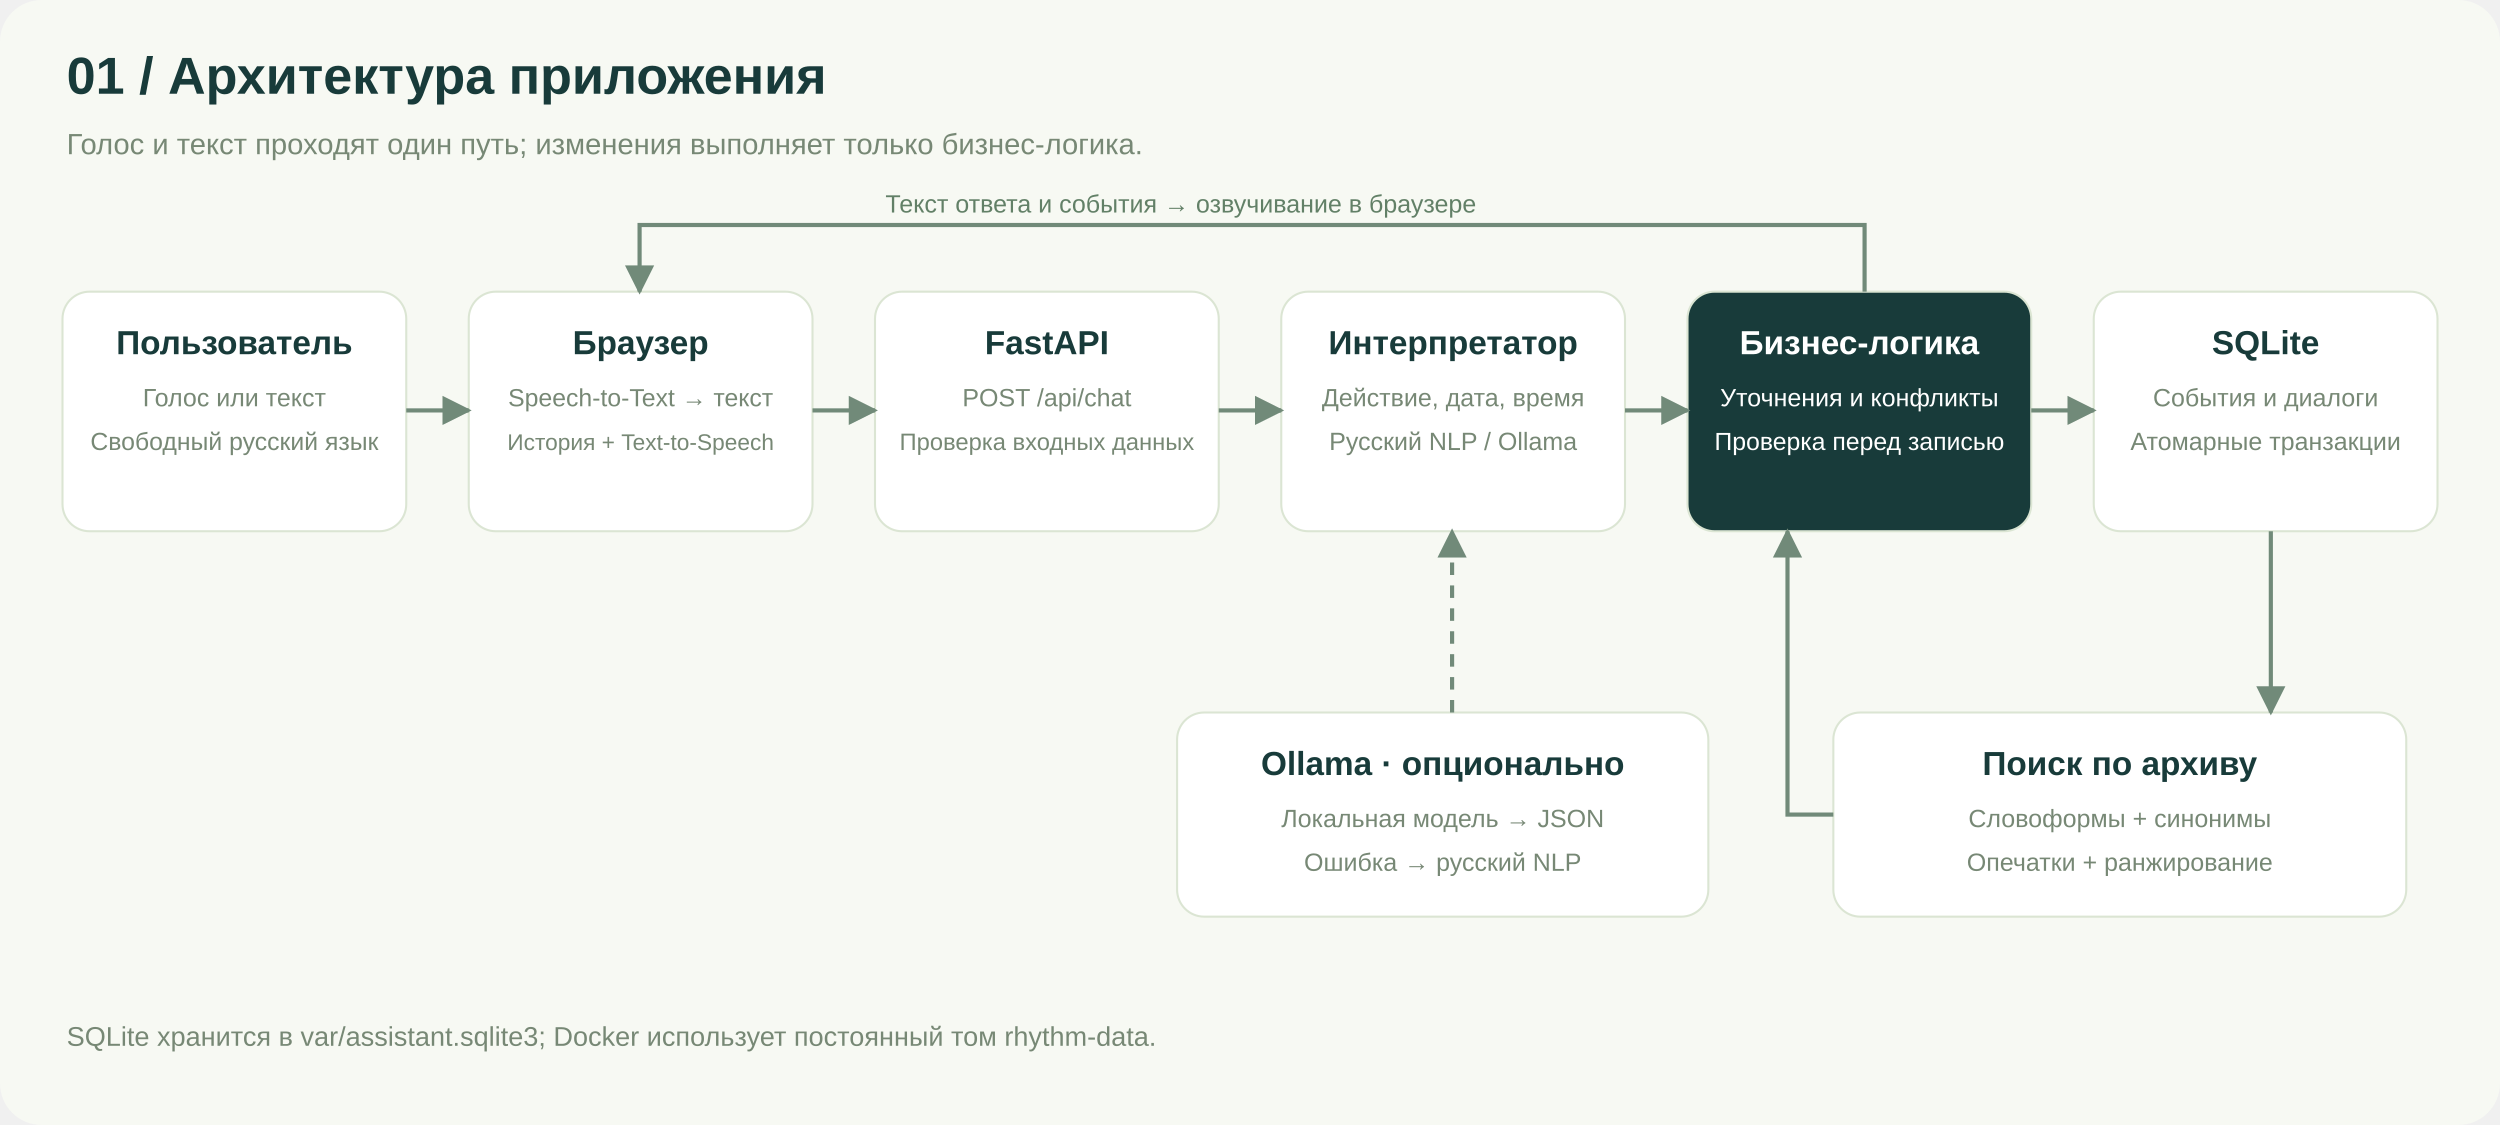
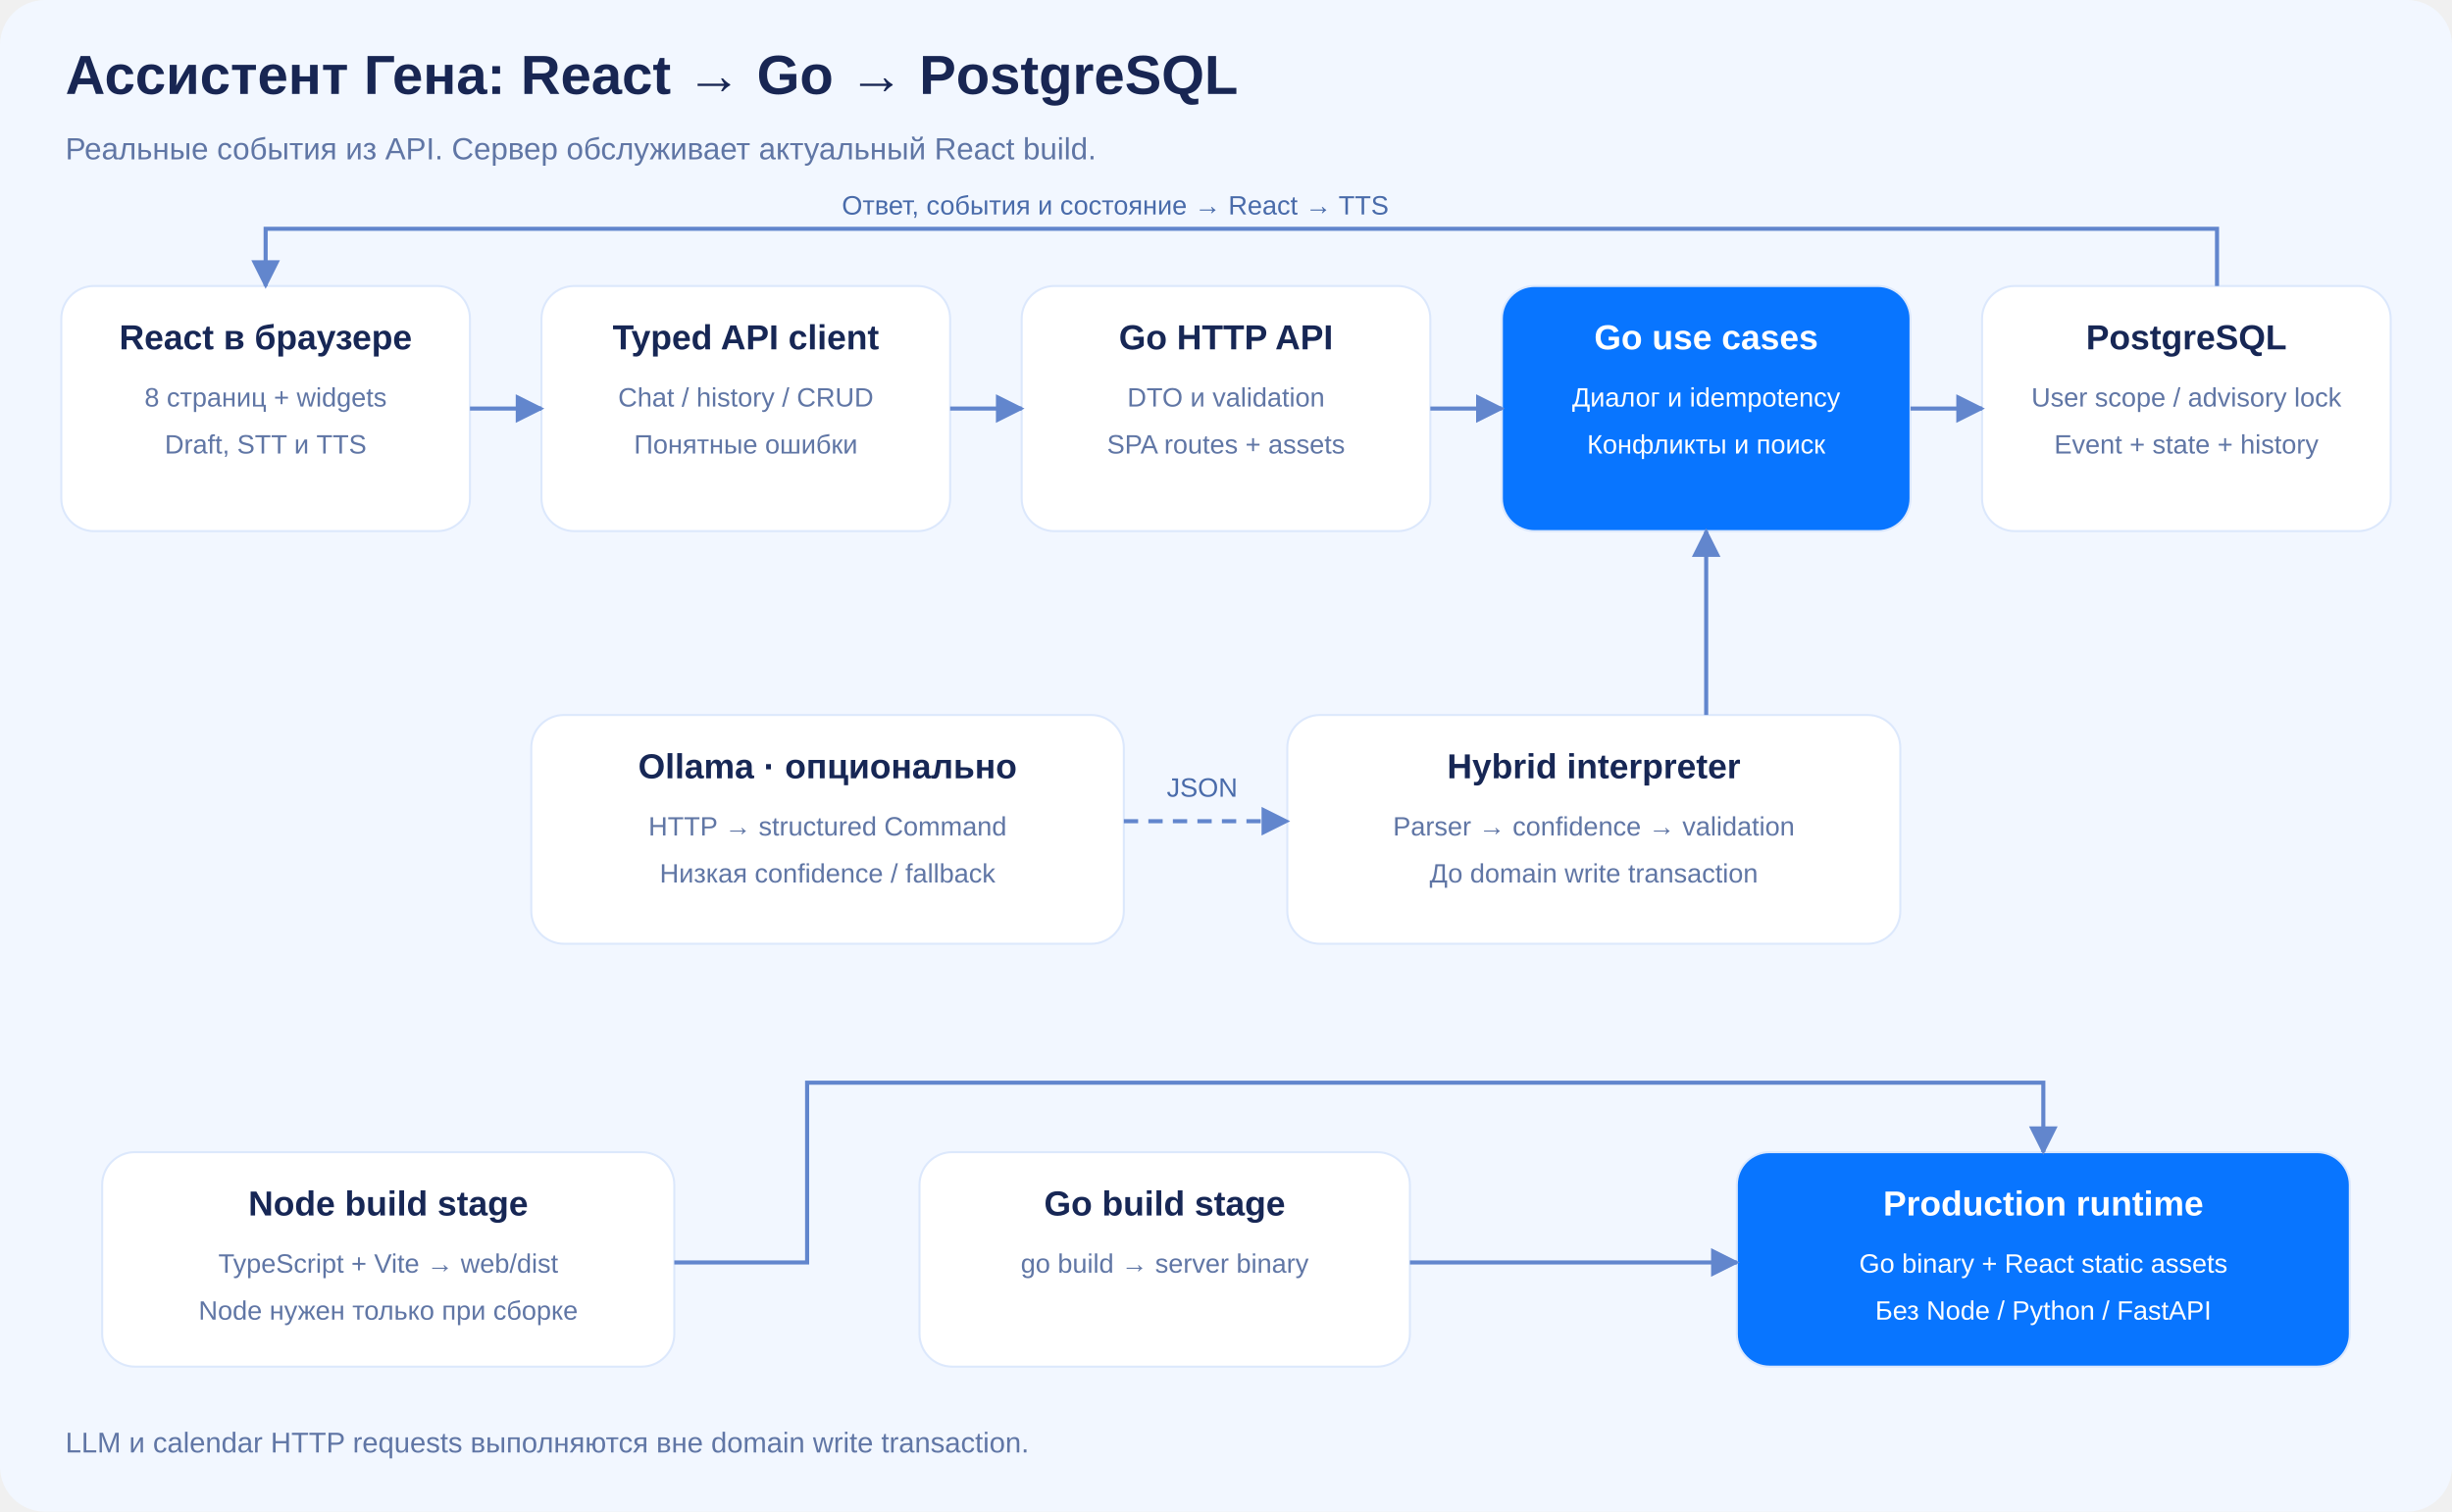
- <svg xmlns="http://www.w3.org/2000/svg" viewBox="0 0 1200 540" role="img" aria-label="01 / Архитектура приложения">
+ <svg xmlns="http://www.w3.org/2000/svg" viewBox="0 0 1200 740" role="img" aria-label="Ассистент Гена: React → Go → PostgreSQL">
  <defs>
    <marker id="arrow" viewBox="0 0 10 10" refX="9" refY="5" markerWidth="7" markerHeight="7" orient="auto-start-reverse">
-       <path d="M 0 0 L 10 5 L 0 10 z" fill="#718a79" />
+       <path d="M0 0 L10 5 L0 10Z" fill="#6286cd" />
    </marker>
  </defs>
-   <rect width="1200" height="540" rx="20" fill="#f7f9f3" />
-   <g font-family="Segoe UI,Arial,sans-serif" fill="#183b3a">
-     <text x="32" y="45" font-size="25" font-weight="600">01 / Архитектура приложения</text>
-     <text x="32" y="74" font-size="14" fill="#778875">Голос и текст проходят один путь; изменения выполняет только бизнес-логика.</text>
-     <rect x="30" y="140" width="165" height="115" rx="13" fill="#ffffff" stroke="#dbe5d3" />
-     <text x="112.5" y="170" text-anchor="middle" font-size="16" font-weight="600" fill="#183b3a">Пользователь</text>
-     <text x="112.5" y="195" text-anchor="middle" font-size="12.0" fill="#778875">Голос или текст</text>
-     <text x="112.5" y="216" text-anchor="middle" font-size="11.9" fill="#778875">Свободный русский язык</text>
-     <rect x="225" y="140" width="165" height="115" rx="13" fill="#ffffff" stroke="#dbe5d3" />
-     <text x="307.5" y="170" text-anchor="middle" font-size="16" font-weight="600" fill="#183b3a">Браузер</text>
-     <text x="307.5" y="195" text-anchor="middle" font-size="11.9" fill="#778875">Speech-to-Text → текст</text>
-     <text x="307.5" y="216" text-anchor="middle" font-size="10.9" fill="#778875">История + Text-to-Speech</text>
-     <rect x="420" y="140" width="165" height="115" rx="13" fill="#ffffff" stroke="#dbe5d3" />
-     <text x="502.5" y="170" text-anchor="middle" font-size="16" font-weight="600" fill="#183b3a">FastAPI</text>
-     <text x="502.5" y="195" text-anchor="middle" font-size="12.0" fill="#778875">POST /api/chat</text>
-     <text x="502.5" y="216" text-anchor="middle" font-size="11.4" fill="#778875">Проверка входных данных</text>
-     <rect x="615" y="140" width="165" height="115" rx="13" fill="#ffffff" stroke="#dbe5d3" />
-     <text x="697.5" y="170" text-anchor="middle" font-size="16" font-weight="600" fill="#183b3a">Интерпретатор</text>
-     <text x="697.5" y="195" text-anchor="middle" font-size="12.0" fill="#778875">Действие, дата, время</text>
-     <text x="697.5" y="216" text-anchor="middle" font-size="12.0" fill="#778875">Русский NLP / Ollama</text>
-     <rect x="810" y="140" width="165" height="115" rx="13" fill="#183b3a" stroke="#dbe5d3" />
-     <text x="892.5" y="170" text-anchor="middle" font-size="16" font-weight="600" fill="#ffffff">Бизнес-логика</text>
-     <text x="892.5" y="195" text-anchor="middle" font-size="12.0" fill="#ffffff">Уточнения и конфликты</text>
-     <text x="892.5" y="216" text-anchor="middle" font-size="11.9" fill="#ffffff">Проверка перед записью</text>
-     <rect x="1005" y="140" width="165" height="115" rx="13" fill="#ffffff" stroke="#dbe5d3" />
-     <text x="1087.5" y="170" text-anchor="middle" font-size="16" font-weight="600" fill="#183b3a">SQLite</text>
-     <text x="1087.5" y="195" text-anchor="middle" font-size="12.0" fill="#778875">События и диалоги</text>
-     <text x="1087.5" y="216" text-anchor="middle" font-size="12.0" fill="#778875">Атомарные транзакции</text>
-     <polyline points="195,197 225,197" fill="none" stroke="#718a79" stroke-width="2" marker-end="url(#arrow)" />
-     <polyline points="390,197 420,197" fill="none" stroke="#718a79" stroke-width="2" marker-end="url(#arrow)" />
-     <polyline points="585,197 615,197" fill="none" stroke="#718a79" stroke-width="2" marker-end="url(#arrow)" />
-     <polyline points="780,197 810,197" fill="none" stroke="#718a79" stroke-width="2" marker-end="url(#arrow)" />
-     <polyline points="975,197 1005,197" fill="none" stroke="#718a79" stroke-width="2" marker-end="url(#arrow)" />
-     <rect x="565" y="342" width="255" height="98" rx="13" fill="#ffffff" stroke="#dbe5d3" />
-     <text x="692.5" y="372" text-anchor="middle" font-size="16" font-weight="600" fill="#183b3a">Ollama · опционально</text>
-     <text x="692.5" y="397" text-anchor="middle" font-size="12.0" fill="#778875">Локальная модель → JSON</text>
-     <text x="692.5" y="418" text-anchor="middle" font-size="12.0" fill="#778875">Ошибка → русский NLP</text>
-     <polyline points="697,342 697,255" fill="none" stroke="#718a79" stroke-width="2" marker-end="url(#arrow)" stroke-dasharray="6 5" />
-     <rect x="880" y="342" width="275" height="98" rx="13" fill="#ffffff" stroke="#dbe5d3" />
-     <text x="1017.5" y="372" text-anchor="middle" font-size="16" font-weight="600" fill="#183b3a">Поиск по архиву</text>
-     <text x="1017.5" y="397" text-anchor="middle" font-size="12.0" fill="#778875">Словоформы + синонимы</text>
-     <text x="1017.5" y="418" text-anchor="middle" font-size="12.0" fill="#778875">Опечатки + ранжирование</text>
-     <polyline points="1090,255 1090,342" fill="none" stroke="#718a79" stroke-width="2" marker-end="url(#arrow)" />
-     <polyline points="880,391 858,391 858,255" fill="none" stroke="#718a79" stroke-width="2" marker-end="url(#arrow)" />
-     <polyline points="895,140 895,108 307,108 307,140" fill="none" stroke="#718a79" stroke-width="2" marker-end="url(#arrow)" />
-     <text x="425" y="102" font-size="12" fill="#628067">Текст ответа и события → озвучивание в браузере</text>
-     <text x="32" y="502" font-size="13" fill="#778875">SQLite хранится в var/assistant.sqlite3; Docker использует постоянный том rhythm-data.</text>
+   <rect width="1200" height="740" rx="22" fill="#f2f7ff" />
+   <g font-family="Segoe UI,Arial,sans-serif" fill="#182653">
+     <text x="32" y="46" font-size="27" font-weight="700">Ассистент Гена: React → Go → PostgreSQL</text>
+     <text x="32" y="78" font-size="15" fill="#6076a5">Реальные события из API. Сервер обслуживает актуальный React build.</text>
+     <rect x="30" y="140" width="200" height="120" rx="16" fill="#ffffff" stroke="#dce8fc" />
+     <text x="130.0" y="171" text-anchor="middle" font-size="17" font-weight="650" fill="#172755">React в браузере</text>
+     <text x="130.0" y="199" text-anchor="middle" font-size="13" fill="#6076a5">8 страниц + widgets</text>
+     <text x="130.0" y="222" text-anchor="middle" font-size="13" fill="#6076a5">Draft, STT и TTS</text>
+     <rect x="265" y="140" width="200" height="120" rx="16" fill="#ffffff" stroke="#dce8fc" />
+     <text x="365.0" y="171" text-anchor="middle" font-size="17" font-weight="650" fill="#172755">Typed API client</text>
+     <text x="365.0" y="199" text-anchor="middle" font-size="13" fill="#6076a5">Chat / history / CRUD</text>
+     <text x="365.0" y="222" text-anchor="middle" font-size="13" fill="#6076a5">Понятные ошибки</text>
+     <rect x="500" y="140" width="200" height="120" rx="16" fill="#ffffff" stroke="#dce8fc" />
+     <text x="600.0" y="171" text-anchor="middle" font-size="17" font-weight="650" fill="#172755">Go HTTP API</text>
+     <text x="600.0" y="199" text-anchor="middle" font-size="13" fill="#6076a5">DTO и validation</text>
+     <text x="600.0" y="222" text-anchor="middle" font-size="13" fill="#6076a5">SPA routes + assets</text>
+     <rect x="735" y="140" width="200" height="120" rx="16" fill="#0875ff" stroke="#dce8fc" />
+     <text x="835.0" y="171" text-anchor="middle" font-size="17" font-weight="650" fill="#ffffff">Go use cases</text>
+     <text x="835.0" y="199" text-anchor="middle" font-size="13" fill="#ffffff">Диалог и idempotency</text>
+     <text x="835.0" y="222" text-anchor="middle" font-size="13" fill="#ffffff">Конфликты и поиск</text>
+     <rect x="970" y="140" width="200" height="120" rx="16" fill="#ffffff" stroke="#dce8fc" />
+     <text x="1070.0" y="171" text-anchor="middle" font-size="17" font-weight="650" fill="#172755">PostgreSQL</text>
+     <text x="1070.0" y="199" text-anchor="middle" font-size="13" fill="#6076a5">User scope / advisory lock</text>
+     <text x="1070.0" y="222" text-anchor="middle" font-size="13" fill="#6076a5">Event + state + history</text>
+     <polyline points="230,200 265,200" fill="none" stroke="#6286cd" stroke-width="2" marker-end="url(#arrow)" />
+     <polyline points="465,200 500,200" fill="none" stroke="#6286cd" stroke-width="2" marker-end="url(#arrow)" />
+     <polyline points="700,200 735,200" fill="none" stroke="#6286cd" stroke-width="2" marker-end="url(#arrow)" />
+     <polyline points="935,200 970,200" fill="none" stroke="#6286cd" stroke-width="2" marker-end="url(#arrow)" />
+     <rect x="630" y="350" width="300" height="112" rx="16" fill="#ffffff" stroke="#dce8fc" />
+     <text x="780.0" y="381" text-anchor="middle" font-size="17" font-weight="650" fill="#172755">Hybrid interpreter</text>
+     <text x="780.0" y="409" text-anchor="middle" font-size="13" fill="#6076a5">Parser → confidence → validation</text>
+     <text x="780.0" y="432" text-anchor="middle" font-size="13" fill="#6076a5">До domain write transaction</text>
+     <rect x="260" y="350" width="290" height="112" rx="16" fill="#ffffff" stroke="#dce8fc" />
+     <text x="405.0" y="381" text-anchor="middle" font-size="17" font-weight="650" fill="#172755">Ollama · опционально</text>
+     <text x="405.0" y="409" text-anchor="middle" font-size="13" fill="#6076a5">HTTP → structured Command</text>
+     <text x="405.0" y="432" text-anchor="middle" font-size="13" fill="#6076a5">Низкая confidence / fallback</text>
+     <polyline points="550,402 630,402" fill="none" stroke="#6286cd" stroke-width="2" marker-end="url(#arrow)" stroke-dasharray="7 5" />
+     <text x="571" y="390" font-size="13" fill="#496baa">JSON</text>
+     <polyline points="835,350 835,260" fill="none" stroke="#6286cd" stroke-width="2" marker-end="url(#arrow)" />
+     <polyline points="1085,140 1085,112 130,112 130,140" fill="none" stroke="#6286cd" stroke-width="2" marker-end="url(#arrow)" />
+     <text x="412" y="105" font-size="13" fill="#496baa">Ответ, события и состояние → React → TTS</text>
+     <rect x="50" y="564" width="280" height="105" rx="16" fill="#ffffff" stroke="#dce8fc" />
+     <text x="190.0" y="595" text-anchor="middle" font-size="17" font-weight="650" fill="#172755">Node build stage</text>
+     <text x="190.0" y="623" text-anchor="middle" font-size="13" fill="#6076a5">TypeScript + Vite → web/dist</text>
+     <text x="190.0" y="646" text-anchor="middle" font-size="13" fill="#6076a5">Node нужен только при сборке</text>
+     <rect x="450" y="564" width="240" height="105" rx="16" fill="#ffffff" stroke="#dce8fc" />
+     <text x="570.0" y="595" text-anchor="middle" font-size="17" font-weight="650" fill="#172755">Go build stage</text>
+     <text x="570.0" y="623" text-anchor="middle" font-size="13" fill="#6076a5">go build → server binary</text>
+     <rect x="850" y="564" width="300" height="105" rx="16" fill="#0875ff" stroke="#dce8fc" />
+     <text x="1000.0" y="595" text-anchor="middle" font-size="17" font-weight="650" fill="#ffffff">Production runtime</text>
+     <text x="1000.0" y="623" text-anchor="middle" font-size="13" fill="#ffffff">Go binary + React static assets</text>
+     <text x="1000.0" y="646" text-anchor="middle" font-size="13" fill="#ffffff">Без Node / Python / FastAPI</text>
+     <polyline points="330,618 395,618 395,530 1000,530 1000,564" fill="none" stroke="#6286cd" stroke-width="2" marker-end="url(#arrow)" />
+     <polyline points="690,618 850,618" fill="none" stroke="#6286cd" stroke-width="2" marker-end="url(#arrow)" />
+     <text x="32" y="711" font-size="14" fill="#6076a5">LLM и calendar HTTP requests выполняются вне domain write transaction.</text>
  </g>
</svg>
